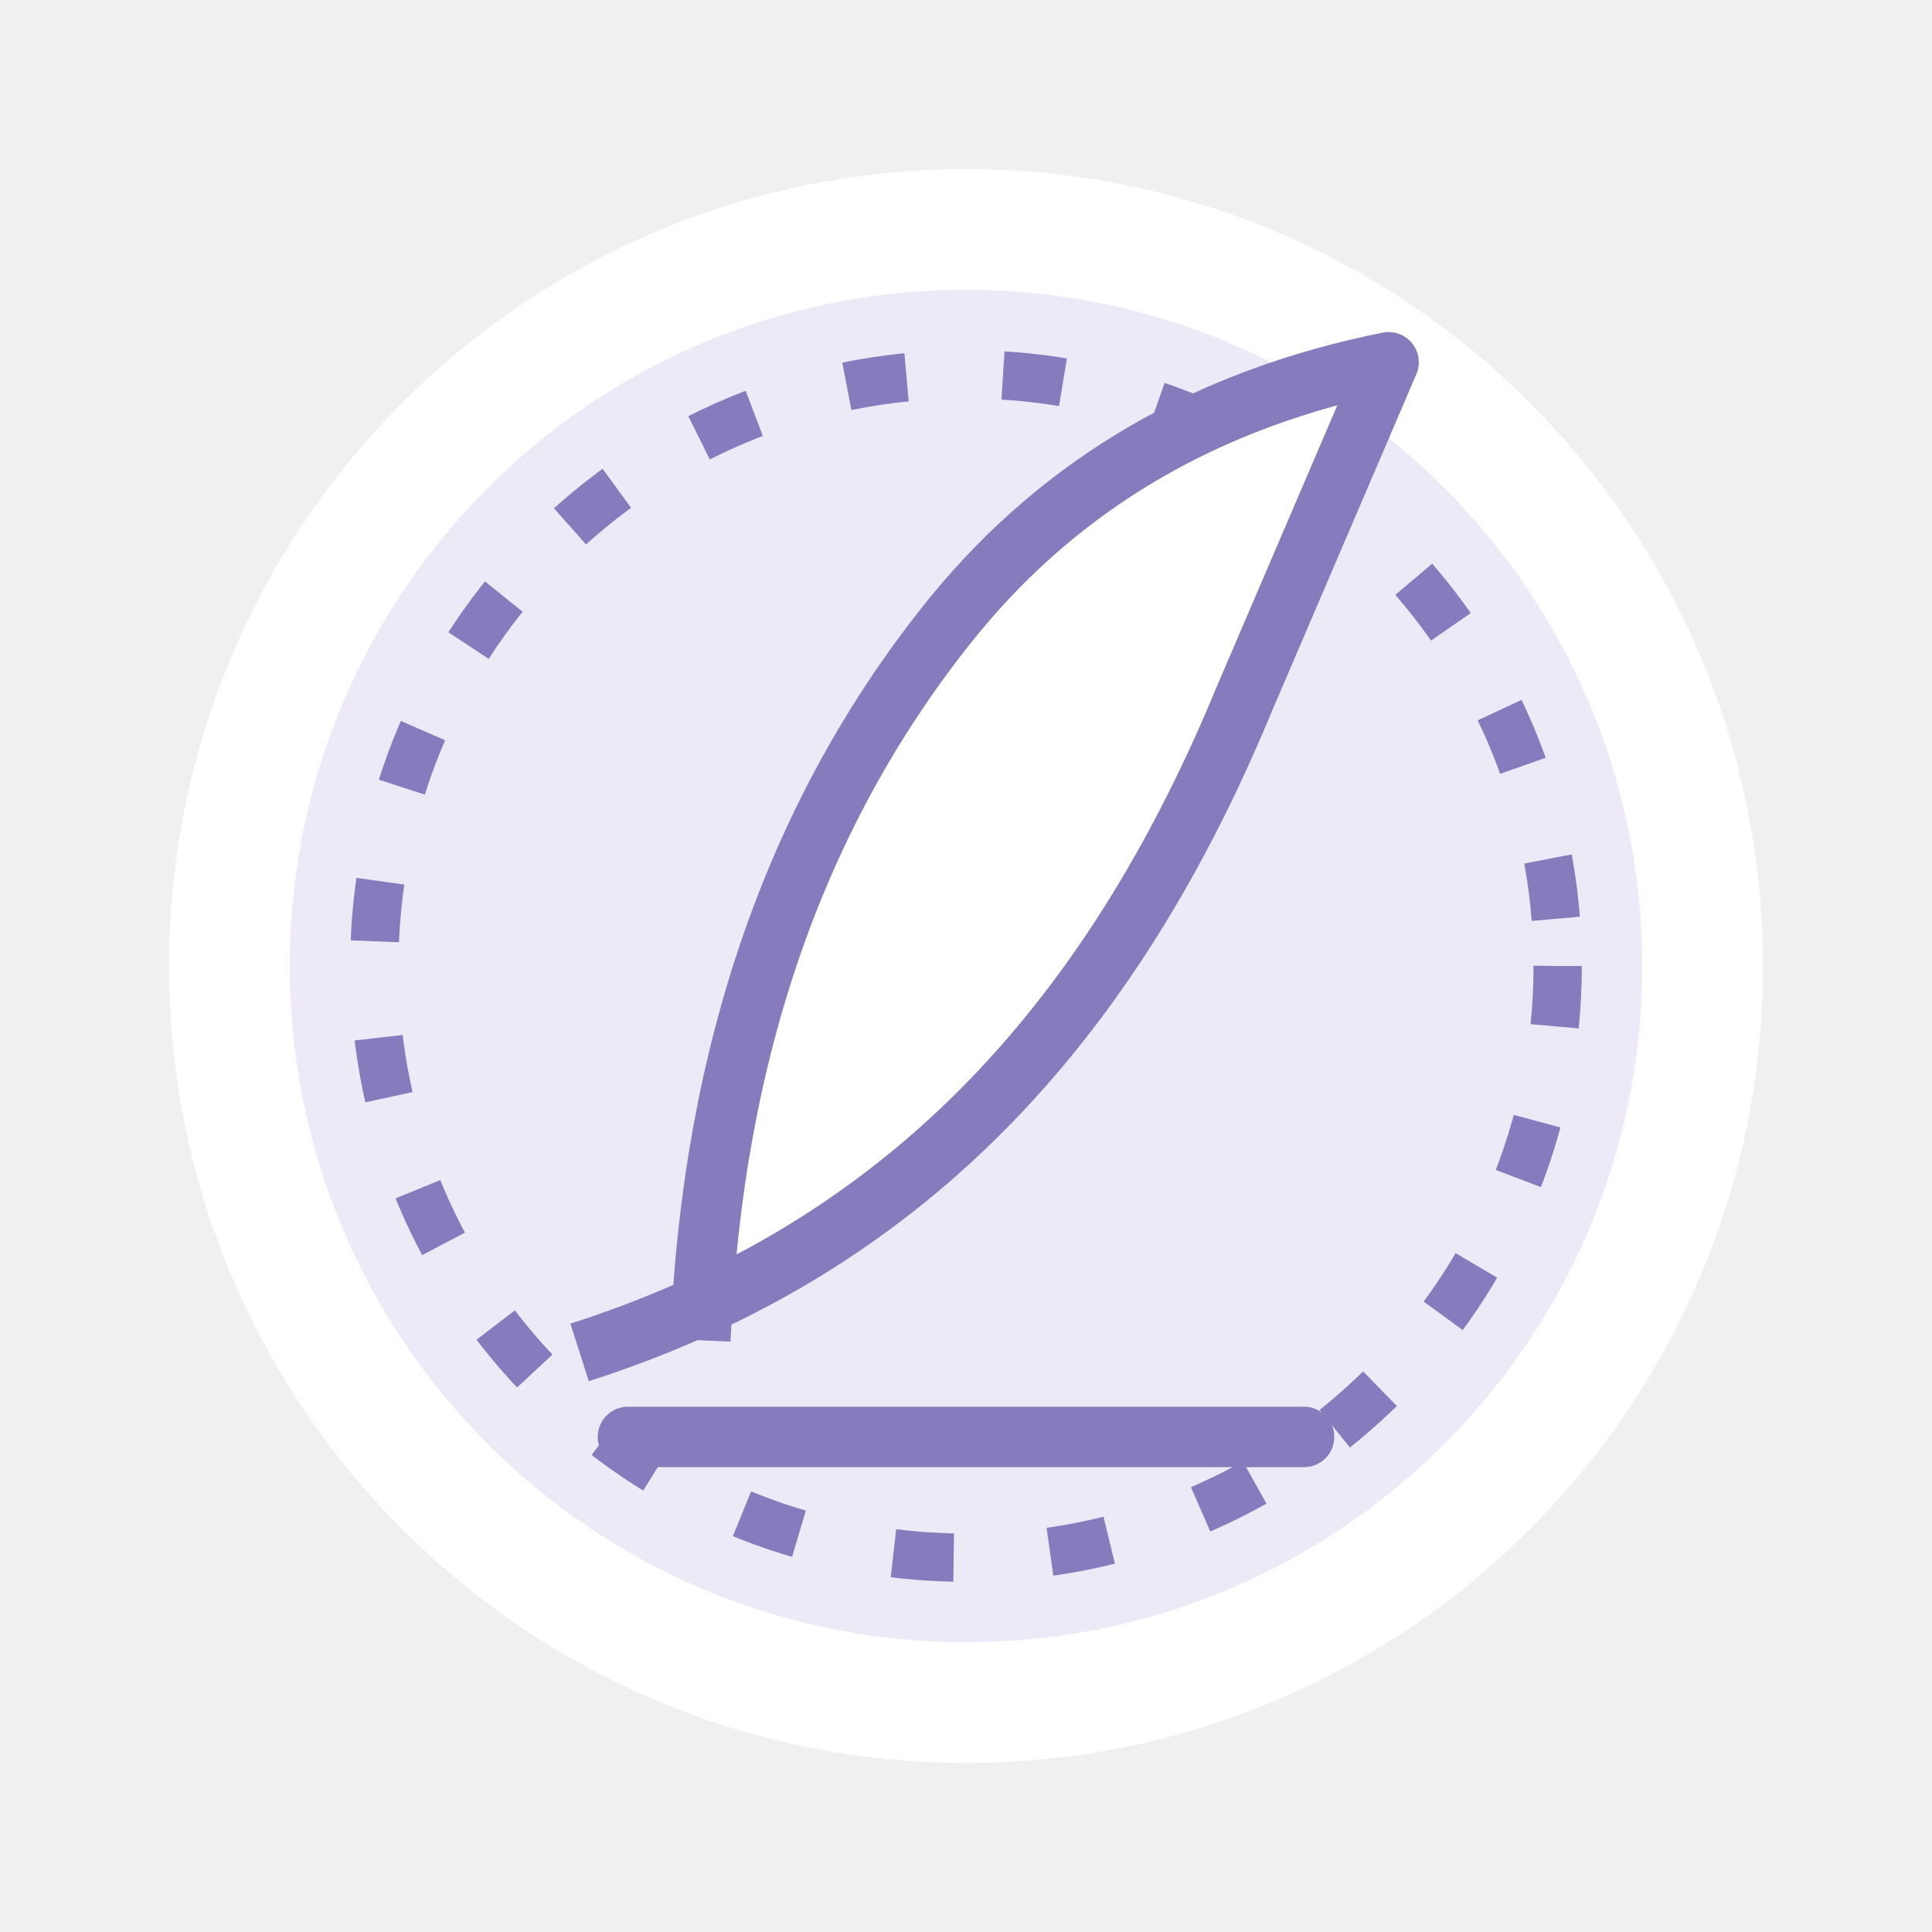
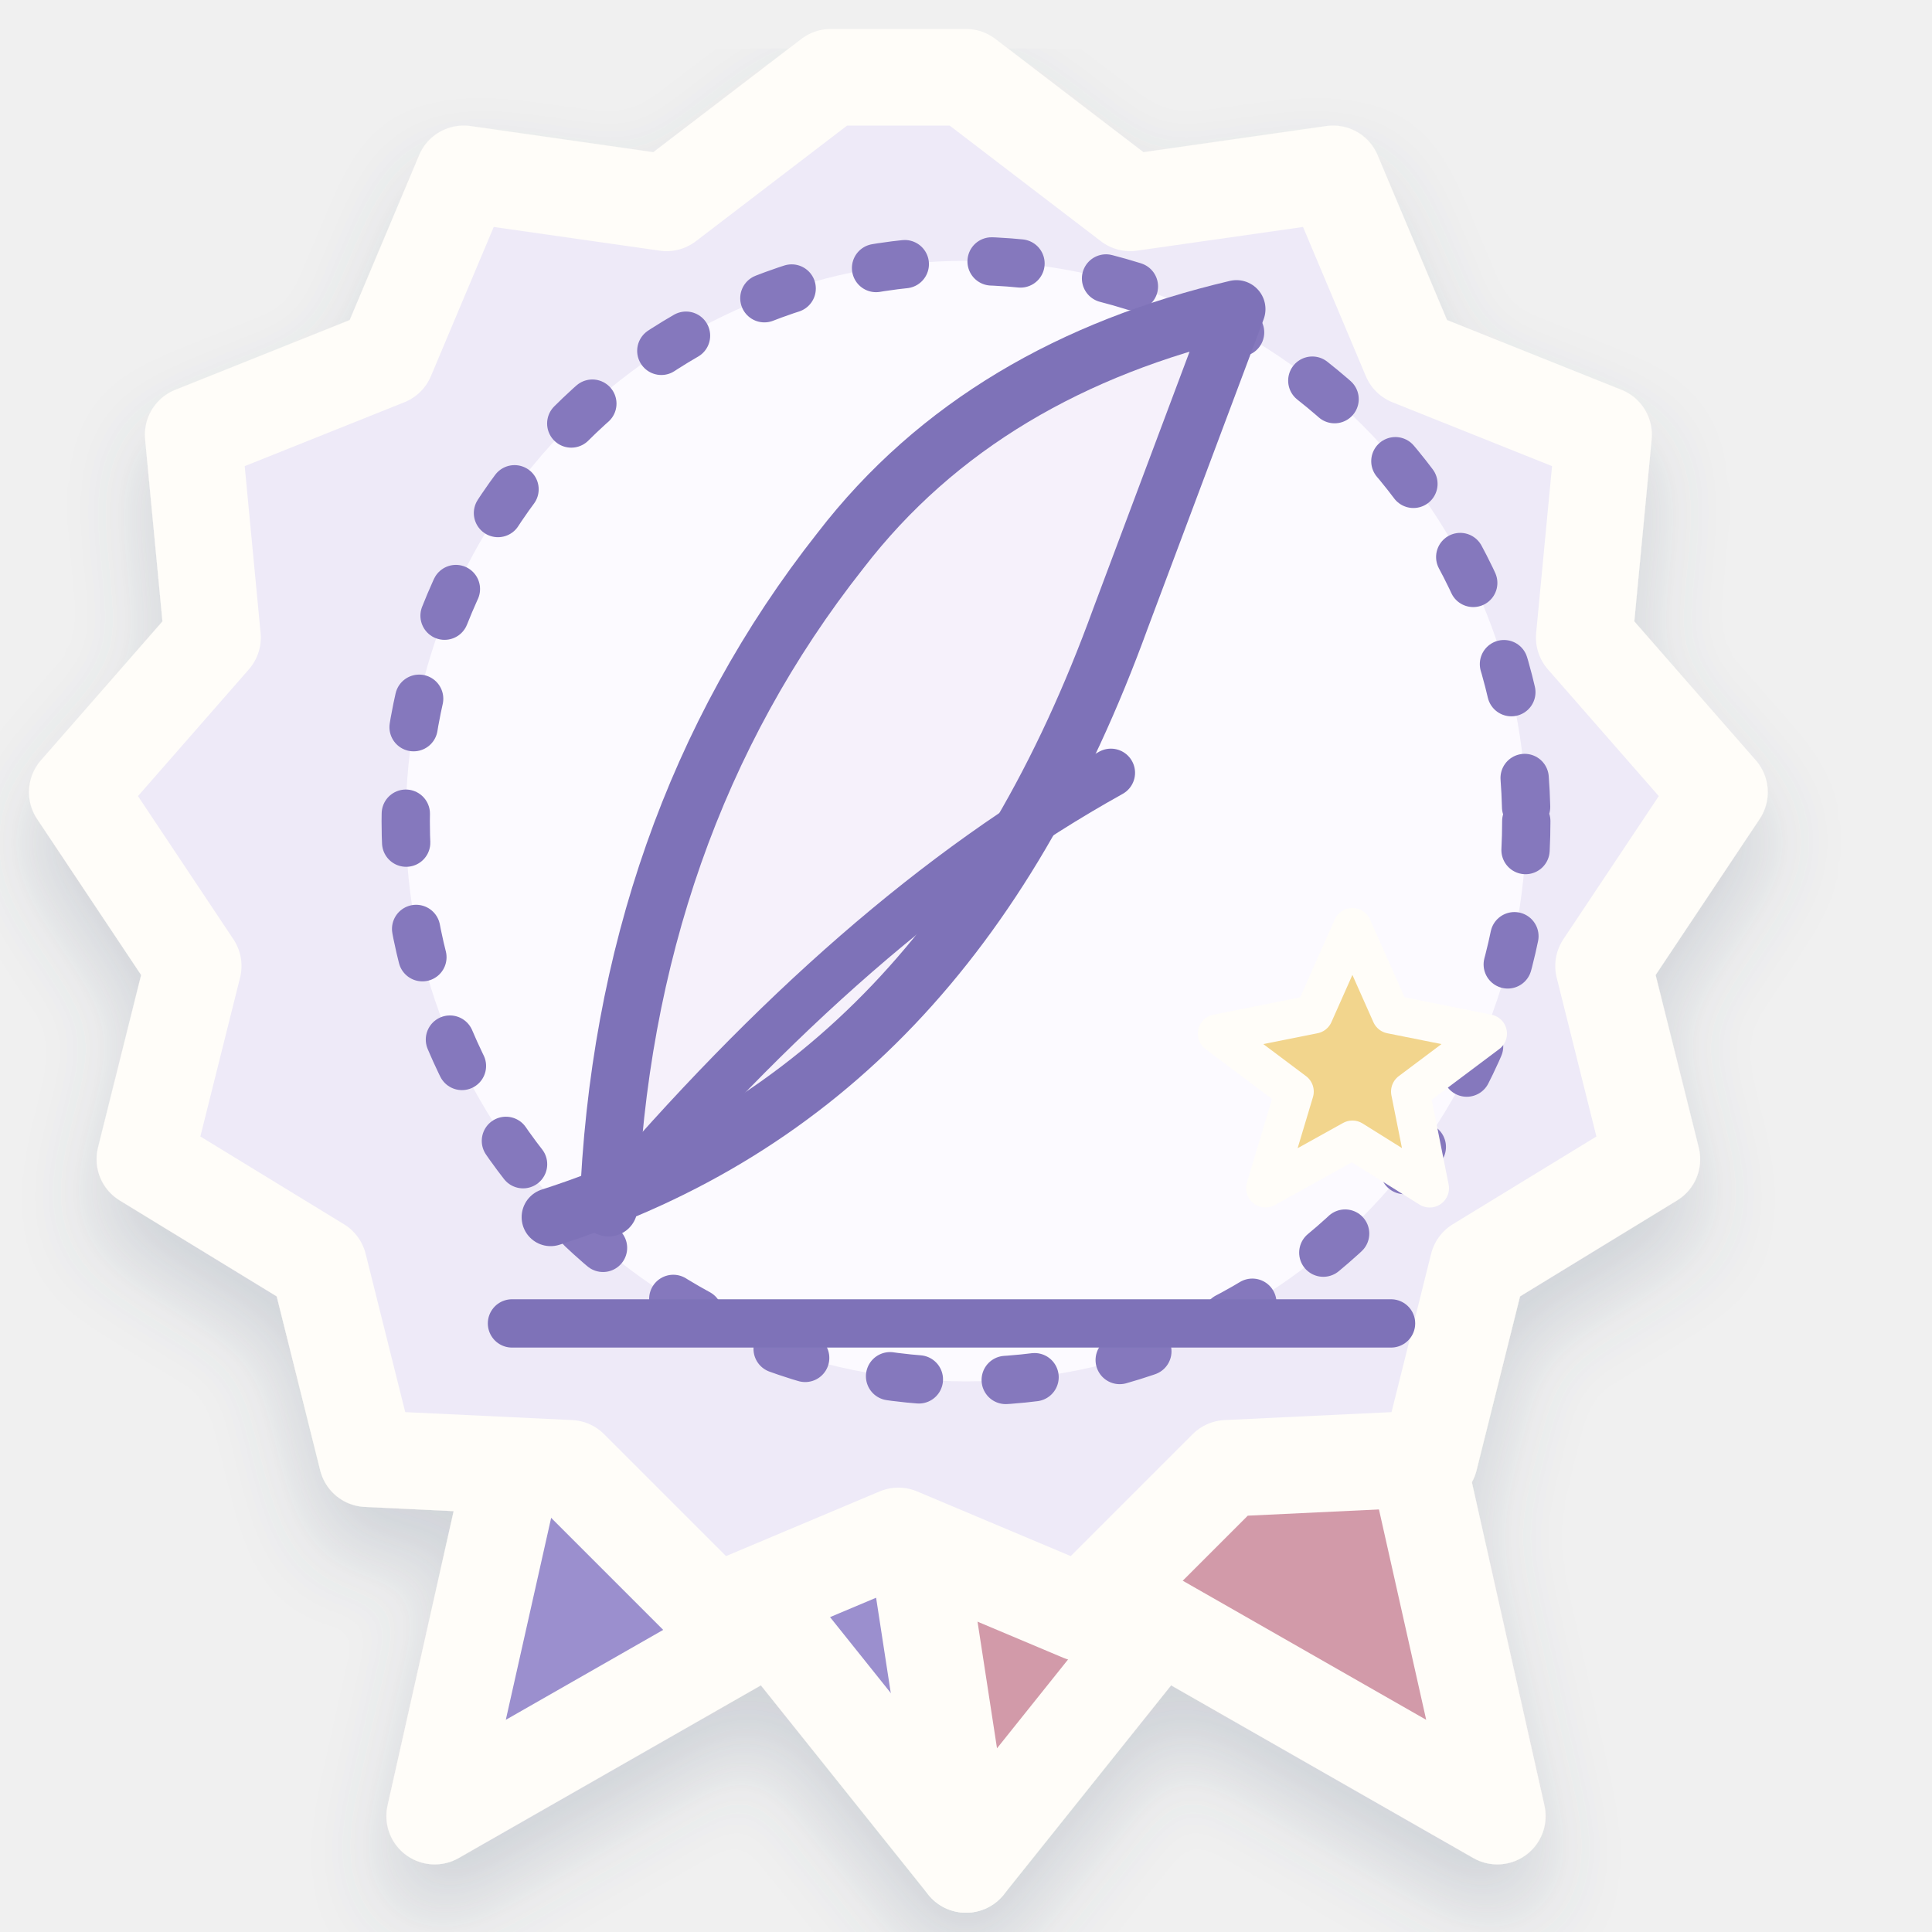
- <svg xmlns="http://www.w3.org/2000/svg" width="160" height="160" viewBox="0 0 160 160" fill="none">
-   <circle cx="80" cy="80" r="61" fill="#EEE9F6" stroke="#fff" stroke-width="10" />
-   <circle cx="80" cy="80" r="49" stroke="#877ABD" stroke-width="4" stroke-dasharray="5 8" />
-   <path d="M48 112c25-8 43-25 55-54l12-28c-15 3-27 10-36 21-13 16-20 36-21 60" fill="#fff" stroke="#877ABD" stroke-width="5" stroke-linejoin="round" />
-   <path d="M52 119h56" stroke="#877ABD" stroke-width="5" stroke-linecap="round" />
+ <svg xmlns="http://www.w3.org/2000/svg" width="200" height="200" viewBox="0 0 200 200" fill="none">
+   <defs>
+     <filter id="shadow" x="-25%" y="-25%" width="150%" height="160%">
+       <feDropShadow dx="0" dy="5" stdDeviation="4" flood-color="#53627F" flood-opacity=".2" />
+     </filter>
+   </defs>
+   <g filter="url(#shadow)" stroke-linecap="round" stroke-linejoin="round">
+     <path d="m56 139-11 49 35-20 20 25 8-52-52-2Z" fill="#9B8FCE" stroke="#FFFDF9" stroke-width="10" />
+     <path d="m144 139 11 49-35-20-20 25-8-52 52-2Z" fill="#D29AA9" stroke="#FFFDF9" stroke-width="10" />
+     <path d="m100 8 17 13 21-3 8 19 20 8-2 21 14 16-12 18 5 20-18 11-5 20-21 1-15 15-19-8-19 8-15-15-21-1-5-20-18-11 5-20-12-18 14-16-2-21 20-8 8-19 21 3 17-13Z" fill="#EEEAF8" stroke="#FFFDF9" stroke-width="10" />
+     <circle cx="100" cy="85" r="58" fill="#FCFAFF" stroke="#8578BD" stroke-width="5" stroke-dasharray="3 9" />
+     <path d="M57 126c28-9 47-29 59-62l12-32c-17 4-31 12-41 25-15 19-23 42-24 68" fill="#F6F1FB" stroke="#7E72B8" stroke-width="6" />
+     <path d="M63 125c17-20 34-35 52-45M53 137h91" stroke="#7E72B8" stroke-width="5" />
+     <path d="m140 96 4 9 10 2-8 6 2 10-8-5-9 5 3-10-8-6 10-2 4-9Z" fill="#F2D58D" stroke="#FFFDF9" stroke-width="4" />
+   </g>
</svg>
